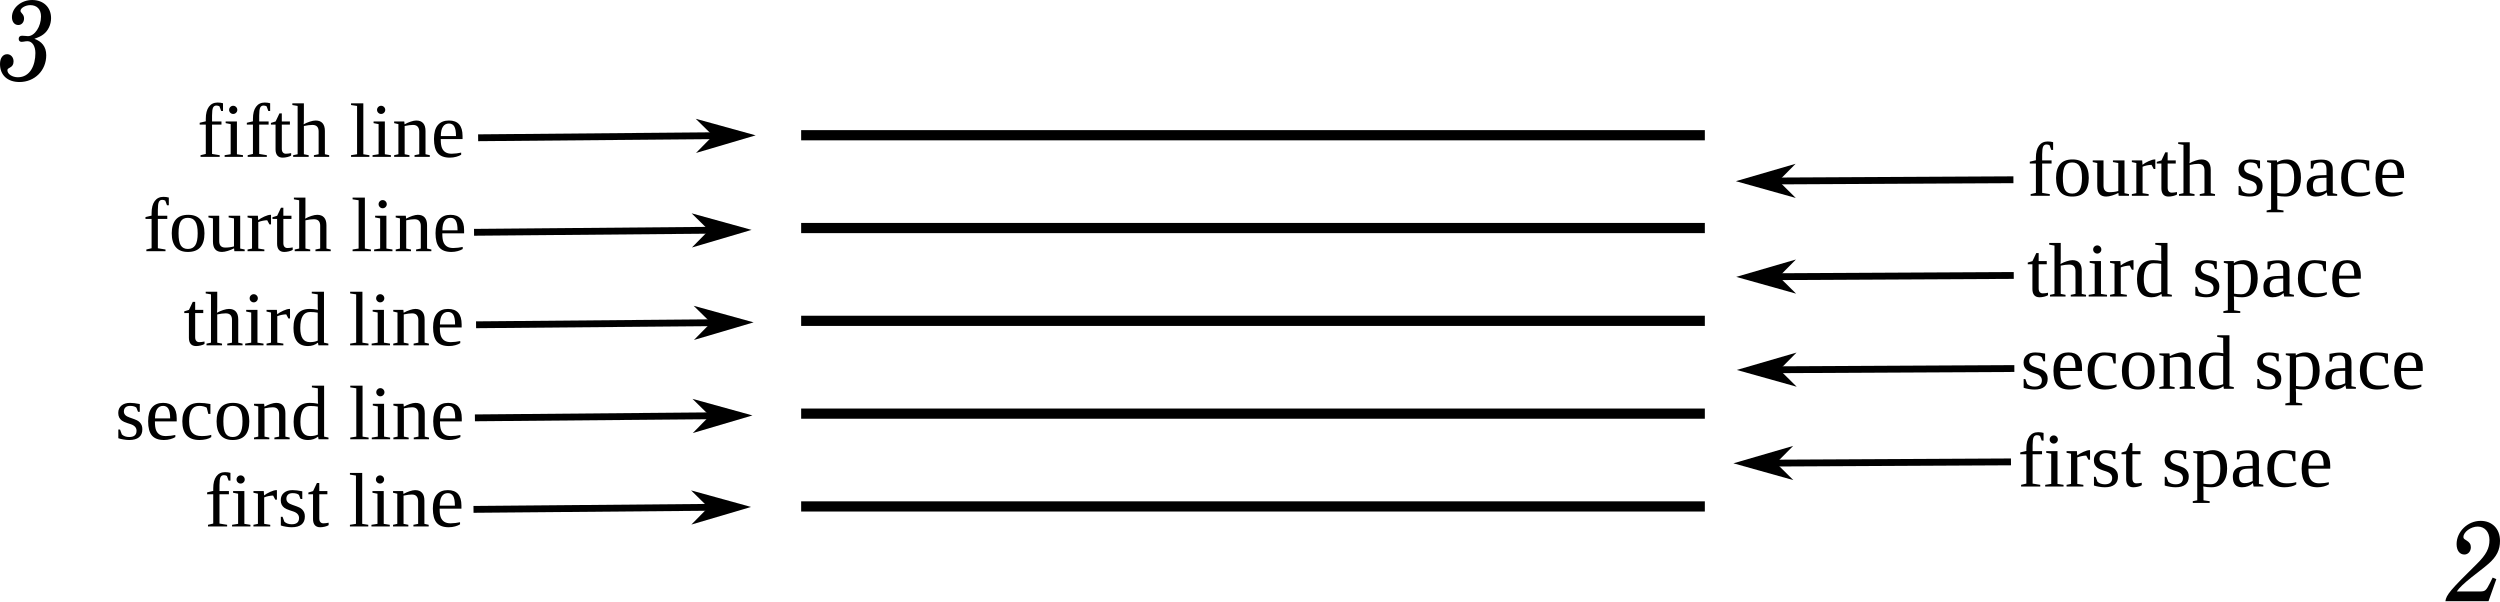
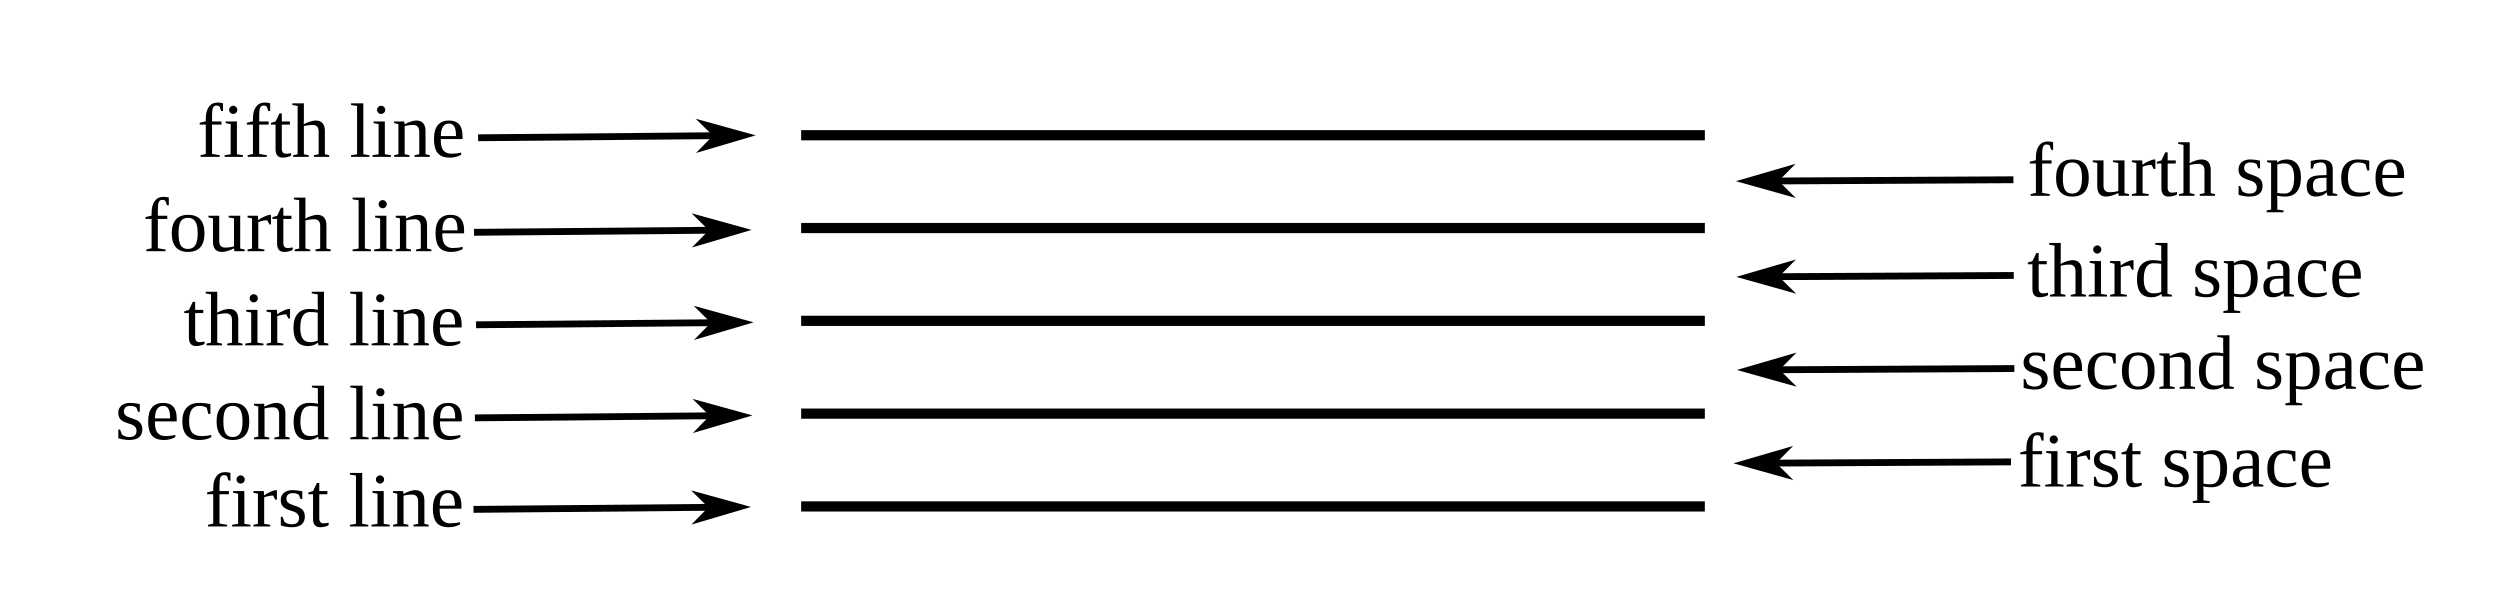
<svg xmlns="http://www.w3.org/2000/svg" width="182.823mm" height="43.965mm" viewBox="0 0 2591.19 623.121" version="1.2" id="svg111">
  <defs id="defs111">
    <marker style="overflow:visible" id="DartArrow" refX="0" refY="0" orient="auto-start-reverse" markerWidth="1" markerHeight="1" viewBox="0 0 1 1" preserveAspectRatio="xMidYMid">
      <path style="fill:context-stroke;fill-rule:evenodd;stroke:none" d="M 0,0 5,-5 -12.5,0 5,5 Z" transform="scale(-0.5)" id="path6" />
    </marker>
    <marker style="overflow:visible" id="DartArrow-1" refX="0" refY="0" orient="auto-start-reverse" markerWidth="1" markerHeight="1" viewBox="0 0 1 1" preserveAspectRatio="xMidYMid">
      <path style="fill:context-stroke;fill-rule:evenodd;stroke:none" d="M 0,0 5,-5 -12.5,0 5,5 Z" transform="scale(-0.5)" id="path6-9" />
    </marker>
    <marker style="overflow:visible" id="DartArrow-6" refX="0" refY="0" orient="auto-start-reverse" markerWidth="1" markerHeight="1" viewBox="0 0 1 1" preserveAspectRatio="xMidYMid">
      <path style="fill:context-stroke;fill-rule:evenodd;stroke:none" d="M 0,0 5,-5 -12.5,0 5,5 Z" transform="scale(-0.5)" id="path6-5" />
    </marker>
    <marker style="overflow:visible" id="DartArrow-2" refX="0" refY="0" orient="auto-start-reverse" markerWidth="1" markerHeight="1" viewBox="0 0 1 1" preserveAspectRatio="xMidYMid">
      <path style="fill:context-stroke;fill-rule:evenodd;stroke:none" d="M 0,0 5,-5 -12.5,0 5,5 Z" transform="scale(-0.5)" id="path6-8" />
    </marker>
    <marker style="overflow:visible" id="DartArrow-0" refX="0" refY="0" orient="auto-start-reverse" markerWidth="1" markerHeight="1" viewBox="0 0 1 1" preserveAspectRatio="xMidYMid">
      <path style="fill:context-stroke;fill-rule:evenodd;stroke:none" d="M 0,0 5,-5 -12.5,0 5,5 Z" transform="scale(-0.5)" id="path6-2" />
    </marker>
    <marker style="overflow:visible" id="DartArrow-1-4" refX="0" refY="0" orient="auto-start-reverse" markerWidth="1" markerHeight="1" viewBox="0 0 1 1" preserveAspectRatio="xMidYMid">
      <path style="fill:context-stroke;fill-rule:evenodd;stroke:none" d="M 0,0 5,-5 -12.5,0 5,5 Z" transform="scale(-0.5)" id="path6-9-8" />
    </marker>
    <marker style="overflow:visible" id="DartArrow-6-6" refX="0" refY="0" orient="auto-start-reverse" markerWidth="1" markerHeight="1" viewBox="0 0 1 1" preserveAspectRatio="xMidYMid">
      <path style="fill:context-stroke;fill-rule:evenodd;stroke:none" d="M 0,0 5,-5 -12.5,0 5,5 Z" transform="scale(-0.5)" id="path6-5-5" />
    </marker>
    <marker style="overflow:visible" id="DartArrow-2-0" refX="0" refY="0" orient="auto-start-reverse" markerWidth="1" markerHeight="1" viewBox="0 0 1 1" preserveAspectRatio="xMidYMid">
      <path style="fill:context-stroke;fill-rule:evenodd;stroke:none" d="M 0,0 5,-5 -12.5,0 5,5 Z" transform="scale(-0.5)" id="path6-8-9" />
    </marker>
    <marker style="overflow:visible" id="DartArrow-2-0-8" refX="0" refY="0" orient="auto-start-reverse" markerWidth="1" markerHeight="1" viewBox="0 0 1 1" preserveAspectRatio="xMidYMid">
      <path style="fill:context-stroke;fill-rule:evenodd;stroke:none" d="M 0,0 5,-5 -12.5,0 5,5 Z" transform="scale(-0.5)" id="path6-8-9-9" />
    </marker>
  </defs>
  <polyline class="StaffLines" fill="none" stroke="#000000" stroke-width="2.73" stroke-linejoin="bevel" points="773.865,1220.85 1083.98,1220.85" id="polyline11-2" transform="matrix(3.020347,0,0,3.878593,-1506.97,-4595.015)" />
  <polyline class="StaffLines" fill="none" stroke="#000000" stroke-width="2.73" stroke-linejoin="bevel" points="773.865,1245.65 1083.98,1245.65" id="polyline12-2" transform="matrix(3.020347,0,0,3.878593,-1506.97,-4595.015)" />
  <polyline class="StaffLines" fill="none" stroke="#000000" stroke-width="2.73" stroke-linejoin="bevel" points="773.865,1270.45 1083.98,1270.45" id="polyline13-1" transform="matrix(3.020347,0,0,3.878593,-1506.97,-4595.015)" />
  <polyline class="StaffLines" fill="none" stroke="#000000" stroke-width="2.73" stroke-linejoin="bevel" points="773.865,1295.25 1083.98,1295.25" id="polyline14-6" transform="matrix(3.020347,0,0,3.878593,-1506.97,-4595.015)" />
  <polyline class="StaffLines" fill="none" stroke="#000000" stroke-width="2.73" stroke-linejoin="bevel" points="773.865,1320.05 1083.98,1320.05" id="polyline15-8" transform="matrix(3.020347,0,0,3.878593,-1506.97,-4595.015)" />
-   <path class="MeasureNumber" d="m 35.626,40.212 c 4.927,-1.774 6.882,-2.75 9.407,-4.642 4.886,-3.637 7.898,-10.142 7.898,-16.765 0,-11.236 -7.898,-18.805 -19.585,-18.805 -11.358,0 -20.968,8.042 -20.968,17.741 0,4.849 2.606,8.19 6.598,8.19 3.419,0 5.944,-2.868 5.944,-6.741 0,-2.04 -0.529,-3.489 -2.199,-5.322 -1.058,-1.123 -1.464,-1.892 -1.464,-2.72 0,-2.868 5.211,-5.825 10.097,-5.825 7.002,0 11.155,4.376 11.155,11.739 0,10.467 -6.556,20.402 -13.558,20.402 -0.287,0 -1.222,-0.089 -2.363,-0.207 -3.051,-0.236 -3.051,-0.236 -3.664,-0.236 -2.28,0 -3.541,1.183 -3.541,3.312 0,1.892 1.139,3.046 3.012,3.046 0.529,0 1.261,-0.089 2.077,-0.207 1.464,-0.325 3.054,-0.473 3.989,-0.473 4.886,0 8.224,4.997 8.224,12.3 0,12.773 -5.537,25.073 -18.157,25.073 -5.824,0 -10.832,-3.341 -10.832,-7.126 0,-1.272 0.448,-1.745 2.077,-2.572 3.054,-1.538 4.276,-3.666 4.276,-6.83 0,-4.169 -2.89,-7.362 -6.637,-7.362 -4.479,0 -7.411,4.021 -7.411,10.171 0,11.443 7.695,18.657 20.194,18.657 15.757,0 27.728,-11.916 27.728,-27.764 0,-9.225 -5.008,-14.399 -12.296,-17.031" id="path48-5" style="stroke-width:2.776" />
-   <path class="MeasureNumber" d="m 2583.576,598.639 -2.687,5.441 c -4.195,8.19 -5.008,8.87 -10.342,8.959 h -24.145 c 2.486,-3.725 7.085,-8.131 15.392,-14.784 13.761,-10.704 14.696,-11.443 17.628,-14.045 8.346,-7.333 11.768,-14.311 11.768,-23.654 0,-12.419 -8.101,-20.698 -20.114,-20.698 -13.313,0 -24.877,11.147 -24.877,24.039 0,6.594 3.096,10.851 8.104,10.851 3.744,0 6.676,-3.193 6.676,-7.569 0,-3.075 -1.342,-5.086 -4.805,-7.215 -2.483,-1.449 -2.89,-1.981 -2.89,-3.43 0,-5.086 7.695,-10.763 14.78,-10.763 7.288,0 12.213,5.559 12.213,13.867 0,8.811 -3.461,15.346 -12.823,24.571 -27.728,27.321 -31.92,32.288 -32.858,38.911 h 44.704 l 8.062,-22.826 -3.786,-1.656" id="path50-8-1" style="stroke-width:2.776" />
+   <path class="MeasureNumber" d="m 35.626,40.212 c 4.927,-1.774 6.882,-2.75 9.407,-4.642 4.886,-3.637 7.898,-10.142 7.898,-16.765 0,-11.236 -7.898,-18.805 -19.585,-18.805 -11.358,0 -20.968,8.042 -20.968,17.741 0,4.849 2.606,8.19 6.598,8.19 3.419,0 5.944,-2.868 5.944,-6.741 0,-2.04 -0.529,-3.489 -2.199,-5.322 -1.058,-1.123 -1.464,-1.892 -1.464,-2.72 0,-2.868 5.211,-5.825 10.097,-5.825 7.002,0 11.155,4.376 11.155,11.739 0,10.467 -6.556,20.402 -13.558,20.402 -0.287,0 -1.222,-0.089 -2.363,-0.207 -3.051,-0.236 -3.051,-0.236 -3.664,-0.236 -2.28,0 -3.541,1.183 -3.541,3.312 0,1.892 1.139,3.046 3.012,3.046 0.529,0 1.261,-0.089 2.077,-0.207 1.464,-0.325 3.054,-0.473 3.989,-0.473 4.886,0 8.224,4.997 8.224,12.3 0,12.773 -5.537,25.073 -18.157,25.073 -5.824,0 -10.832,-3.341 -10.832,-7.126 0,-1.272 0.448,-1.745 2.077,-2.572 3.054,-1.538 4.276,-3.666 4.276,-6.83 0,-4.169 -2.89,-7.362 -6.637,-7.362 -4.479,0 -7.411,4.021 -7.411,10.171 0,11.443 7.695,18.657 20.194,18.657 15.757,0 27.728,-11.916 27.728,-27.764 0,-9.225 -5.008,-14.399 -12.296,-17.031" id="path48-5" style="stroke-width:2.776;fill:#000000;fill-opacity:0" />
+   <path class="MeasureNumber" d="m 2583.576,598.639 -2.687,5.441 c -4.195,8.19 -5.008,8.87 -10.342,8.959 h -24.145 c 2.486,-3.725 7.085,-8.131 15.392,-14.784 13.761,-10.704 14.696,-11.443 17.628,-14.045 8.346,-7.333 11.768,-14.311 11.768,-23.654 0,-12.419 -8.101,-20.698 -20.114,-20.698 -13.313,0 -24.877,11.147 -24.877,24.039 0,6.594 3.096,10.851 8.104,10.851 3.744,0 6.676,-3.193 6.676,-7.569 0,-3.075 -1.342,-5.086 -4.805,-7.215 -2.483,-1.449 -2.89,-1.981 -2.89,-3.43 0,-5.086 7.695,-10.763 14.78,-10.763 7.288,0 12.213,5.559 12.213,13.867 0,8.811 -3.461,15.346 -12.823,24.571 -27.728,27.321 -31.92,32.288 -32.858,38.911 h 44.704 l 8.062,-22.826 -3.786,-1.656" id="path50-8-1" style="stroke-width:2.776;fill:#000000;fill-opacity:0" />
  <text xml:space="preserve" style="font-size:80px;font-family:'Times New Roman';-inkscape-font-specification:'Times New Roman, ';text-align:start;writing-mode:lr-tb;direction:ltr;text-anchor:start;fill:#000000;fill-opacity:1;stroke:#000000;stroke-width:2.835;stroke-linecap:square;stroke-opacity:0;paint-order:stroke fill markers" x="212.209" y="545.695" id="text117">
    <tspan id="tspan117" style="font-size:80px;stroke-width:2.835" x="212.209" y="545.695">first line</tspan>
  </text>
  <text xml:space="preserve" style="font-size:80px;font-family:'Times New Roman';-inkscape-font-specification:'Times New Roman, ';text-align:start;writing-mode:lr-tb;direction:ltr;text-anchor:start;fill:#000000;fill-opacity:1;stroke:#000000;stroke-width:2.835;stroke-linecap:square;stroke-opacity:0;paint-order:stroke fill markers" x="119.286" y="455.27" id="text117-7">
    <tspan id="tspan117-9" style="font-size:80px;stroke-width:2.835" x="119.286" y="455.27">second line</tspan>
  </text>
  <text xml:space="preserve" style="font-size:80px;font-family:'Times New Roman';-inkscape-font-specification:'Times New Roman, ';text-align:start;writing-mode:lr-tb;direction:ltr;text-anchor:start;fill:#000000;fill-opacity:1;stroke:#000000;stroke-width:2.835;stroke-linecap:square;stroke-opacity:0;paint-order:stroke fill markers" x="2091.47" y="504.274" id="text117-5">
    <tspan id="tspan117-4" style="font-size:80px;stroke-width:2.835" x="2091.47" y="504.274">first space</tspan>
  </text>
  <text xml:space="preserve" style="font-size:80px;font-family:'Times New Roman';-inkscape-font-specification:'Times New Roman, ';text-align:start;writing-mode:lr-tb;direction:ltr;text-anchor:start;fill:#000000;fill-opacity:1;stroke:#000000;stroke-width:2.835;stroke-linecap:square;stroke-opacity:0;paint-order:stroke fill markers" x="2094.111" y="402.982" id="text117-5-3">
    <tspan id="tspan117-4-1" style="font-size:80px;stroke-width:2.835" x="2094.111" y="402.982">second space</tspan>
  </text>
  <text xml:space="preserve" style="font-size:80px;font-family:'Times New Roman';-inkscape-font-specification:'Times New Roman, ';text-align:start;writing-mode:lr-tb;direction:ltr;text-anchor:start;fill:#000000;fill-opacity:1;stroke:#000000;stroke-width:2.835;stroke-linecap:square;stroke-opacity:0;paint-order:stroke fill markers" x="2100.95" y="307.337" id="text117-5-2">
    <tspan id="tspan117-4-3" style="font-size:80px;stroke-width:2.835" x="2100.95" y="307.337">third space</tspan>
  </text>
  <text xml:space="preserve" style="font-size:80px;font-family:'Times New Roman';-inkscape-font-specification:'Times New Roman, ';text-align:start;writing-mode:lr-tb;direction:ltr;text-anchor:start;fill:#000000;fill-opacity:1;stroke:#000000;stroke-width:2.835;stroke-linecap:square;stroke-opacity:0;paint-order:stroke fill markers" x="2101.364" y="202.955" id="text117-5-34">
    <tspan id="tspan117-4-11" style="font-size:80px;stroke-width:2.835" x="2101.364" y="202.955">fourth space</tspan>
  </text>
  <text xml:space="preserve" style="font-size:80px;font-family:'Times New Roman';-inkscape-font-specification:'Times New Roman, ';text-align:start;writing-mode:lr-tb;direction:ltr;text-anchor:start;fill:#000000;fill-opacity:1;stroke:#000000;stroke-width:2.835;stroke-linecap:square;stroke-opacity:0;paint-order:stroke fill markers" x="190.202" y="357.894" id="text117-7-3">
    <tspan id="tspan117-9-8" style="font-size:80px;stroke-width:2.835" x="190.202" y="357.894">third line</tspan>
  </text>
  <text xml:space="preserve" style="font-size:80px;font-family:'Times New Roman';-inkscape-font-specification:'Times New Roman, ';text-align:start;writing-mode:lr-tb;direction:ltr;text-anchor:start;fill:#000000;fill-opacity:1;stroke:#000000;stroke-width:2.835;stroke-linecap:square;stroke-opacity:0;paint-order:stroke fill markers" x="148.332" y="260.35" id="text117-7-7">
    <tspan id="tspan117-9-4" style="font-size:80px;stroke-width:2.835" x="148.332" y="260.35">fourth line</tspan>
  </text>
  <text xml:space="preserve" style="font-size:80px;font-family:'Times New Roman';-inkscape-font-specification:'Times New Roman, ';text-align:start;writing-mode:lr-tb;direction:ltr;text-anchor:start;fill:#000000;fill-opacity:1;stroke:#000000;stroke-width:2.835;stroke-linecap:square;stroke-opacity:0;paint-order:stroke fill markers" x="204.499" y="162.604" id="text117-7-2">
    <tspan id="tspan117-9-7" style="font-size:80px;stroke-width:2.835" x="204.499" y="162.604">fifth line</tspan>
  </text>
  <path style="fill:#000000;fill-opacity:1;stroke:#000000;stroke-width:7.087;stroke-linecap:square;stroke-dasharray:none;stroke-opacity:1;marker-end:url(#DartArrow);paint-order:stroke fill markers" d="m 2083.316,186.325 -239.844,1.236" id="path117" />
  <path style="fill:#000000;fill-opacity:1;stroke:#000000;stroke-width:7.087;stroke-linecap:square;stroke-dasharray:none;stroke-opacity:1;marker-end:url(#DartArrow-1);paint-order:stroke fill markers" d="m 2083.661,285.518 -239.844,1.236" id="path117-8" />
  <path style="fill:#000000;fill-opacity:1;stroke:#000000;stroke-width:7.087;stroke-linecap:square;stroke-dasharray:none;stroke-opacity:1;marker-end:url(#DartArrow-6);paint-order:stroke fill markers" d="m 2084.281,381.987 -239.844,1.236" id="path117-0" />
  <path style="fill:#000000;fill-opacity:1;stroke:#000000;stroke-width:7.087;stroke-linecap:square;stroke-dasharray:none;stroke-opacity:1;marker-end:url(#DartArrow-2);paint-order:stroke fill markers" d="m 2080.777,478.746 -239.844,1.236" id="path117-6" />
  <path style="fill:#000000;fill-opacity:1;stroke:#000000;stroke-width:7.087;stroke-linecap:square;stroke-dasharray:none;stroke-opacity:1;marker-end:url(#DartArrow-0);paint-order:stroke fill markers" d="m 494.312,527.924 239.838,-2.094" id="path117-00" />
  <path style="fill:#000000;fill-opacity:1;stroke:#000000;stroke-width:7.087;stroke-linecap:square;stroke-dasharray:none;stroke-opacity:1;marker-end:url(#DartArrow-1-4);paint-order:stroke fill markers" d="m 495.776,433.061 239.838,-2.094" id="path117-8-6" />
  <path style="fill:#000000;fill-opacity:1;stroke:#000000;stroke-width:7.087;stroke-linecap:square;stroke-dasharray:none;stroke-opacity:1;marker-end:url(#DartArrow-6-6);paint-order:stroke fill markers" d="m 496.975,336.594 239.838,-2.094" id="path117-0-1" />
  <path style="fill:#000000;fill-opacity:1;stroke:#000000;stroke-width:7.087;stroke-linecap:square;stroke-dasharray:none;stroke-opacity:1;marker-end:url(#DartArrow-2-0);paint-order:stroke fill markers" d="m 494.878,240.751 239.838,-2.094" id="path117-6-3" />
  <path style="fill:#000000;fill-opacity:1;stroke:#000000;stroke-width:7.087;stroke-linecap:square;stroke-dasharray:none;stroke-opacity:1;marker-end:url(#DartArrow-2-0-8);paint-order:stroke fill markers" d="m 499.112,142.758 239.838,-2.094" id="path117-6-3-3" />
</svg>
